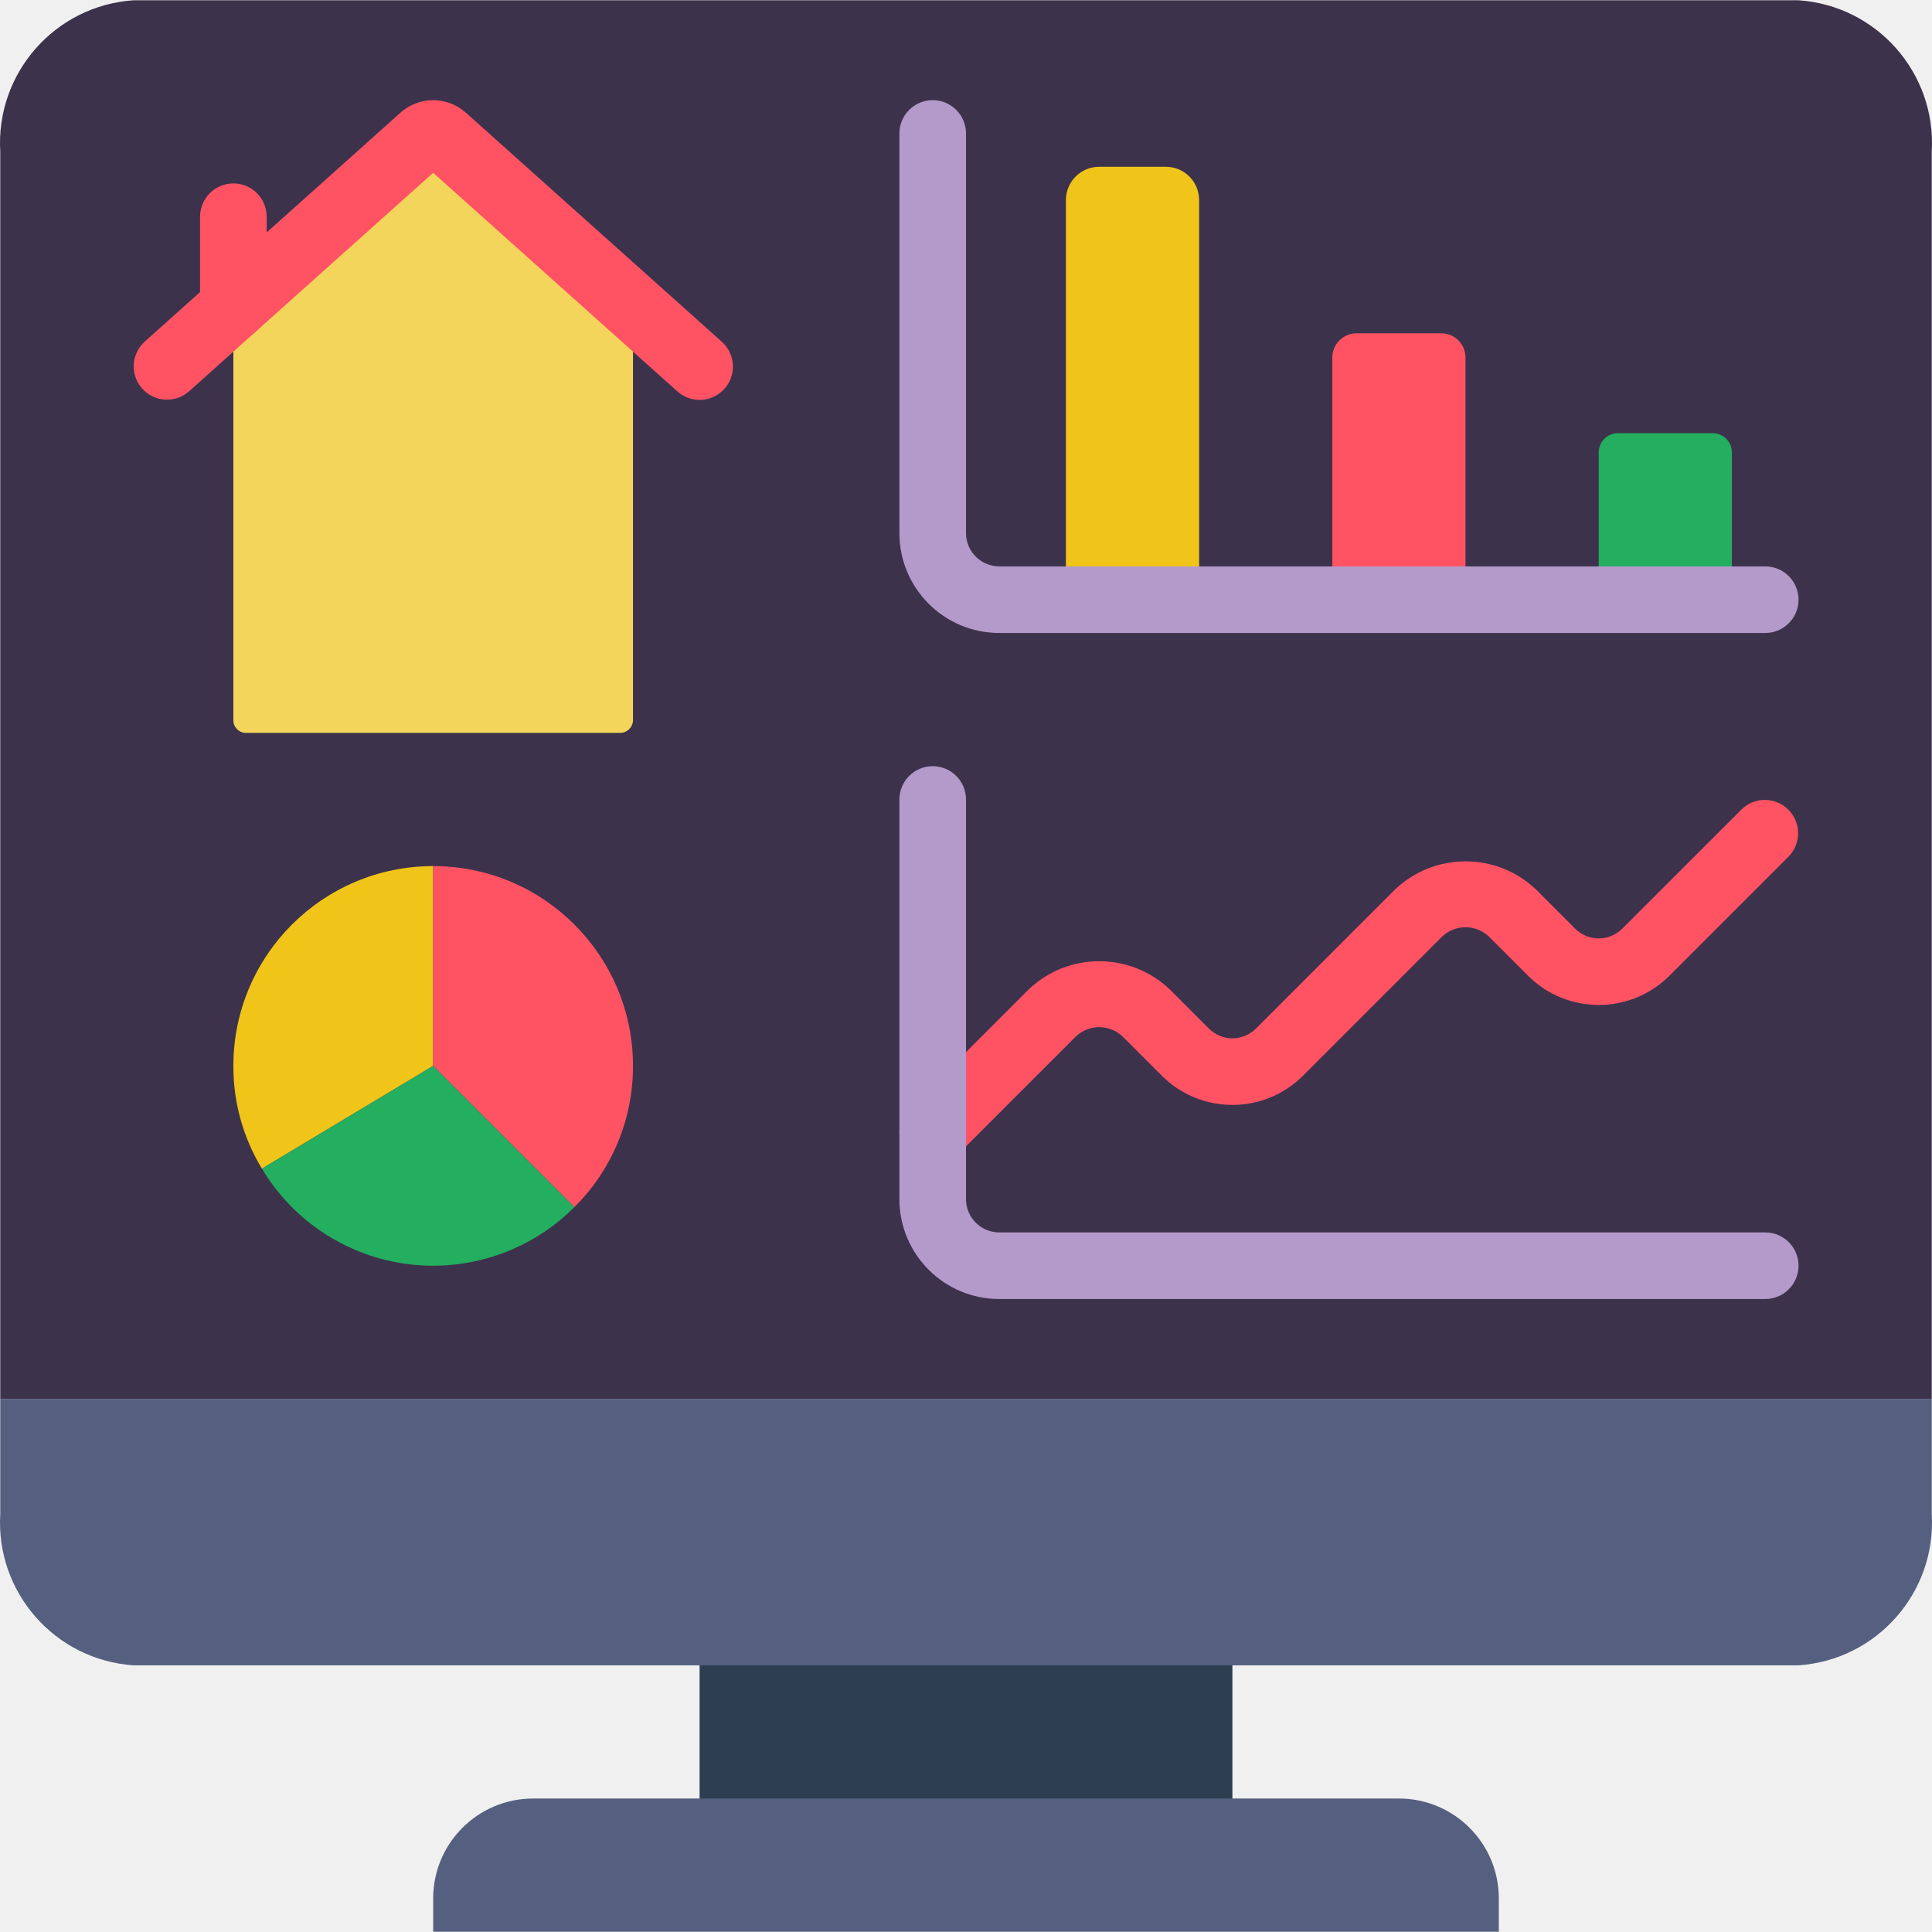
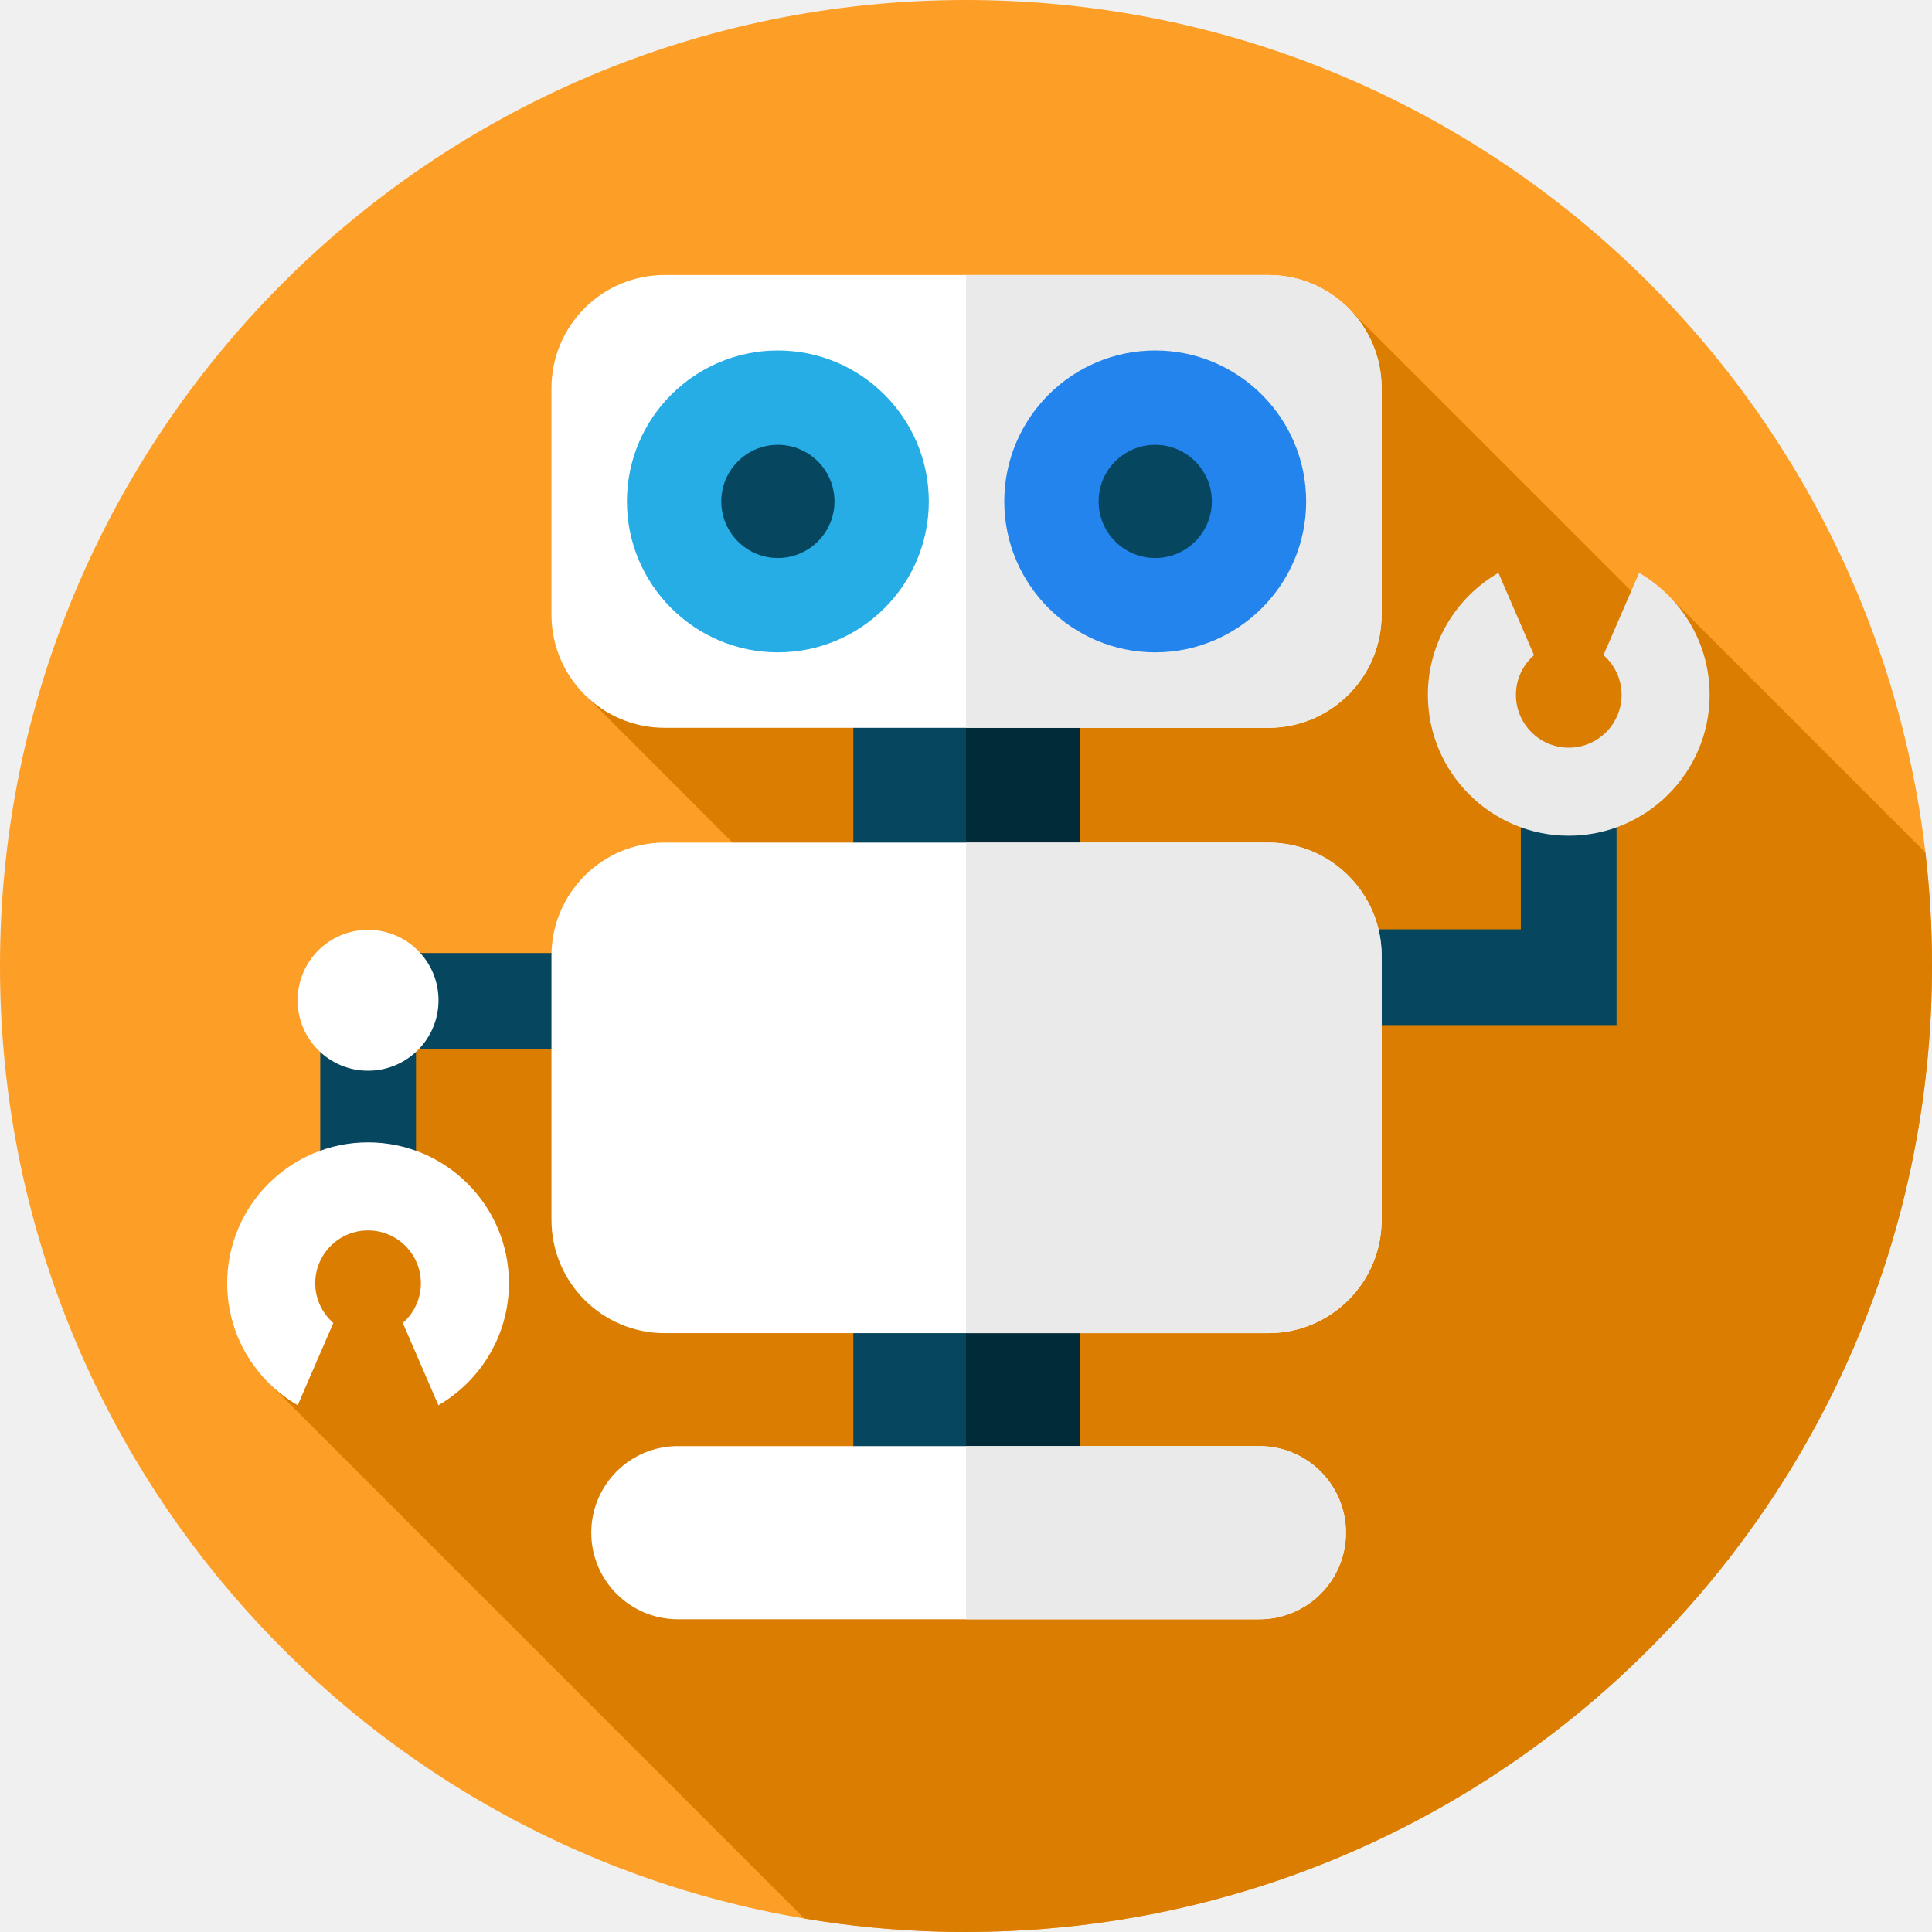
- <svg xmlns="http://www.w3.org/2000/svg" version="1.1" id="Capa_1" x="0px" y="0px" viewBox="0 0 512.141 512.141" style="enable-background:new 0 0 512.141 512.141;" xml:space="preserve">
-   <g transform="translate(-1)">
-     <rect x="186.45" y="432.622" style="fill:#2C3E50;" width="141.241" height="52.966" />
-     <path style="fill:#556080;" d="M513.071,370.829v30.455c1.261,20.815-14.506,38.749-35.31,40.165H36.381   c-20.805-1.417-36.571-19.351-35.31-40.165v-30.455H513.071z" />
-     <path style="fill:#3D324C;" d="M513.071,40.236v330.593h-512V40.236C-0.19,19.421,15.576,1.487,36.381,0.071H477.76   C498.565,1.487,514.331,19.421,513.071,40.236z" />
-     <path style="fill:#F3D55B;" d="M168.795,81.373v109.639c-0.091,1.869-1.661,3.321-3.531,3.266H66.395   c-1.852,0.095-3.431-1.326-3.531-3.178V81.373l50.229-45.021c1.584-1.325,3.889-1.325,5.473,0L168.795,81.373z" />
-     <path style="fill:#F0C419;" d="M115.829,229.588v52.966l-44.138,26.483l-1.236,0.794c-4.998-8.218-7.626-17.659-7.592-27.277   C62.864,253.301,86.577,229.588,115.829,229.588z" />
-     <path style="fill:#FF5364;" d="M168.795,282.553c0.042,14.053-5.554,27.537-15.537,37.429l-37.429-37.429v-52.966   C145.081,229.588,168.795,253.301,168.795,282.553z" />
-     <path style="fill:#24AE5F;" d="M153.258,319.982c-11.511,11.541-27.701,17.129-43.881,15.146   c-16.179-1.984-30.54-11.317-38.922-25.297l1.236-0.794l44.138-26.483L153.258,319.982z" />
-     <path style="fill:#F0C419;" d="M292.381,44.209h17.655c4.875,0,8.828,3.952,8.828,8.828v105.931h-35.31V53.036   C283.553,48.161,287.506,44.209,292.381,44.209z" />
-     <path style="fill:#FF5364;" d="M360.618,88.346h22.422c3.559,0,6.444,2.885,6.444,6.444v64.177h-35.31V94.791   C354.174,91.232,357.059,88.346,360.618,88.346z" />
-     <path style="fill:#24AE5F;" d="M429.888,114.829h25.114c2.813,0,5.094,2.28,5.094,5.094v39.044h-35.302v-39.044   C424.795,117.11,427.075,114.829,429.888,114.829z" />
-     <path style="fill:#FF5364;" d="M248.243,309.036c-3.57-0.001-6.788-2.152-8.154-5.45c-1.366-3.298-0.611-7.094,1.913-9.619   l31.656-31.656c10.482-10.002,26.974-10.002,37.455,0l10.337,10.346c3.447,3.446,9.035,3.446,12.482,0l36.829-36.829   c10.479-10.001,26.968-10.001,37.447,0l10.346,10.346c3.447,3.446,9.035,3.446,12.482,0l31.656-31.647   c3.464-3.345,8.97-3.298,12.375,0.108c3.405,3.405,3.453,8.911,0.108,12.375l-31.656,31.656c-10.354,10.309-27.093,10.309-37.447,0   l-10.346-10.355c-3.488-3.347-8.995-3.347-12.482,0l-36.829,36.829c-10.342,10.338-27.105,10.338-37.447,0l-10.346-10.346   c-3.488-3.347-8.995-3.347-12.482,0l-31.656,31.656C252.829,308.105,250.584,309.036,248.243,309.036z" />
-     <path style="fill:#556080;" d="M142.312,476.76h229.517c14.626,0,26.483,11.857,26.483,26.483v8.828H115.829v-8.828   C115.829,488.617,127.686,476.76,142.312,476.76z" />
-     <g>
-       <path style="fill:#FF5364;" d="M186.45,106.002c-2.173,0-4.269-0.802-5.888-2.251l-64.733-57.944l-64.733,57.944    c-3.638,3.197-9.173,2.866-12.404-0.743s-2.951-9.146,0.628-12.41l67.902-60.787c4.859-4.283,12.129-4.34,17.055-0.132    l68.061,60.91c2.733,2.44,3.675,6.314,2.368,9.736C193.398,103.746,190.113,106.006,186.45,106.002z" />
-       <path style="fill:#FF5364;" d="M62.864,90.2c-4.875,0-8.828-3.952-8.828-8.828V57.45c0-4.875,3.952-8.828,8.828-8.828    s8.828,3.952,8.828,8.828v23.923C71.691,86.248,67.739,90.2,62.864,90.2z" />
-     </g>
-     <g>
-       <path style="fill:#B49ACA;" d="M468.933,167.795H265.898c-14.626,0-26.483-11.857-26.483-26.483V35.381    c0-4.875,3.952-8.828,8.828-8.828s8.828,3.952,8.828,8.828v105.931c0,4.875,3.952,8.828,8.828,8.828h203.034    c4.875,0,8.828,3.952,8.828,8.828S473.808,167.795,468.933,167.795z" />
-       <path style="fill:#B49ACA;" d="M468.933,344.346H265.898c-14.626,0-26.483-11.857-26.483-26.483V211.933    c0-4.875,3.952-8.828,8.828-8.828s8.828,3.952,8.828,8.828v105.931c0,4.875,3.952,8.828,8.828,8.828h203.034    c4.875,0,8.828,3.952,8.828,8.828S473.808,344.346,468.933,344.346z" />
-     </g>
+ <svg xmlns="http://www.w3.org/2000/svg" id="Capa_1" enable-background="new 0 0 512 512" height="512" viewBox="0 0 512 512" width="512">
+   <path d="m512 255.63v.37c0 8.6-.43 17.11-1.26 25.5-1.88 19.03-5.84 37.44-11.66 55.01-29.69 89.69-107.63 157.41-203.08 172.38-12.71 1.99-25.74 3.05-39 3.1-.33.01-.67.01-1 .01-2.34 0-4.67-.03-7-.09-12.18-.33-24.14-1.5-35.84-3.48-120.98-20.38-213.16-125.65-213.16-252.43 0-141.38 114.62-256 256-256 131.21 0 239.37 98.72 254.25 225.93 1.14 9.74 1.74 19.65 1.75 29.7z" fill="#fd9e27" />
+   <path d="m512 255.63v.37c0 8.6-.43 17.11-1.26 25.5-1.88 19.03-5.84 37.44-11.66 55.01-29.69 89.69-107.63 157.41-203.08 172.38-12.71 1.99-25.74 3.05-39 3.1-.33.01-.67.01-1 .01-2.34 0-4.67-.03-7-.09-12.18-.33-24.14-1.5-35.84-3.48-.15-.15-141.45-141.45-141.45-141.45l13.16-62.03 26.49-52.38h34.8l47.98-29.27-38.7-38.72 202.36-102.44s74.33 74.32 74.5 74.48l10.26 1.62 67.69 67.69c1.14 9.74 1.74 19.65 1.75 29.7z" fill="#da7d00" />
+   <path d="m226.143 174.795v72.159 6.275 150h60v-150-6.275-72.159z" fill="#06465e" />
+   <path d="m256 174.795v228.434h30.143v-150-6.275-72.159z" fill="#022b3a" />
+   <path d="m403.037 202.476v43.805h-39.967v25.368h39.967 24.949.419v-69.173z" fill="#06465e" />
+   <path d="m434.377 151.817-6.821 15.752-2.619 6.049c2.934 2.568 4.799 6.33 4.799 10.526 0 7.72-6.28 14-14 14s-14-6.281-14-14c0-4.196 1.865-7.958 4.799-10.526l-2.619-6.049-6.821-15.752c-11.162 6.462-18.693 18.527-18.693 32.326 0 20.586 16.748 37.334 37.334 37.334s37.334-16.748 37.334-37.334c0-13.798-7.531-25.864-18.693-32.326z" fill="#eaeaea" />
+   <path d="m110.238 321.74v-43.805h39.968v-25.368h-39.968-24.948-.419v69.173z" fill="#06465e" />
+   <g fill="#fff">
+     <circle cx="97.54" cy="265.086" r="18.667" />
+     <path d="m78.899 372.399 6.821-15.751 2.619-6.049c-2.934-2.568-4.799-6.33-4.799-10.526 0-7.72 6.28-14 14-14s14 6.281 14 14c0 4.196-1.865 7.958-4.799 10.526l2.619 6.049 6.821 15.751c11.162-6.462 18.693-18.527 18.693-32.326 0-20.586-16.748-37.334-37.334-37.334s-37.334 16.748-37.334 37.334c0 13.798 7.531 25.864 18.693 32.326z" />
+     <path d="m336.143 192.881h-160c-16.569 0-30-13.431-30-30v-60c0-16.569 13.431-30 30-30h160c16.569 0 30 13.431 30 30v60c0 16.569-13.431 30-30 30z" />
  </g>
-   <g>
- </g>
-   <g>
- </g>
-   <g>
- </g>
-   <g>
- </g>
-   <g>
- </g>
-   <g>
- </g>
-   <g>
- </g>
-   <g>
- </g>
-   <g>
- </g>
-   <g>
- </g>
-   <g>
- </g>
-   <g>
- </g>
-   <g>
- </g>
-   <g>
- </g>
-   <g>
- </g>
+   <path d="m336.143 72.881h-80.143v120h80.143c16.568 0 30-13.431 30-30v-60c0-16.568-13.431-30-30-30z" fill="#eaeaea" />
+   <path d="m336.143 353.295h-160c-16.569 0-30-13.431-30-30v-70c0-16.569 13.431-30 30-30h160c16.569 0 30 13.431 30 30v70c0 16.569-13.431 30-30 30z" fill="#fff" />
+   <path d="m336.143 223.295h-80.143v130h80.143c16.568 0 30-13.432 30-30v-70c0-16.568-13.431-30-30-30z" fill="#eaeaea" />
+   <path d="m333.748 429.119h-154.11c-12.672 0-22.945-10.273-22.945-22.945 0-12.672 10.273-22.945 22.945-22.945h154.11c12.672 0 22.945 10.273 22.945 22.945-.001 12.672-10.273 22.945-22.945 22.945z" fill="#fff" />
+   <path d="m333.748 383.229h-77.748v45.89h77.748c12.672 0 22.945-10.273 22.945-22.945-.001-12.672-10.273-22.945-22.945-22.945z" fill="#eaeaea" />
+   <circle cx="306.143" cy="132.881" fill="#06465e" r="27.5" />
+   <path d="m306.144 172.881c-22.056 0-40-17.944-40-40s17.944-40 40-40 40 17.944 40 40-17.945 40-40 40zm0-55c-8.271 0-15 6.729-15 15s6.729 15 15 15 15-6.729 15-15-6.729-15-15-15z" fill="#2284ec" />
+   <circle cx="206.143" cy="132.881" fill="#06465e" r="27.5" />
+   <path d="m206.144 172.881c-22.056 0-40-17.944-40-40s17.944-40 40-40 40 17.944 40 40-17.945 40-40 40zm0-55c-8.271 0-15 6.729-15 15s6.729 15 15 15 15-6.729 15-15-6.729-15-15-15z" fill="#27ade5" />
</svg>
